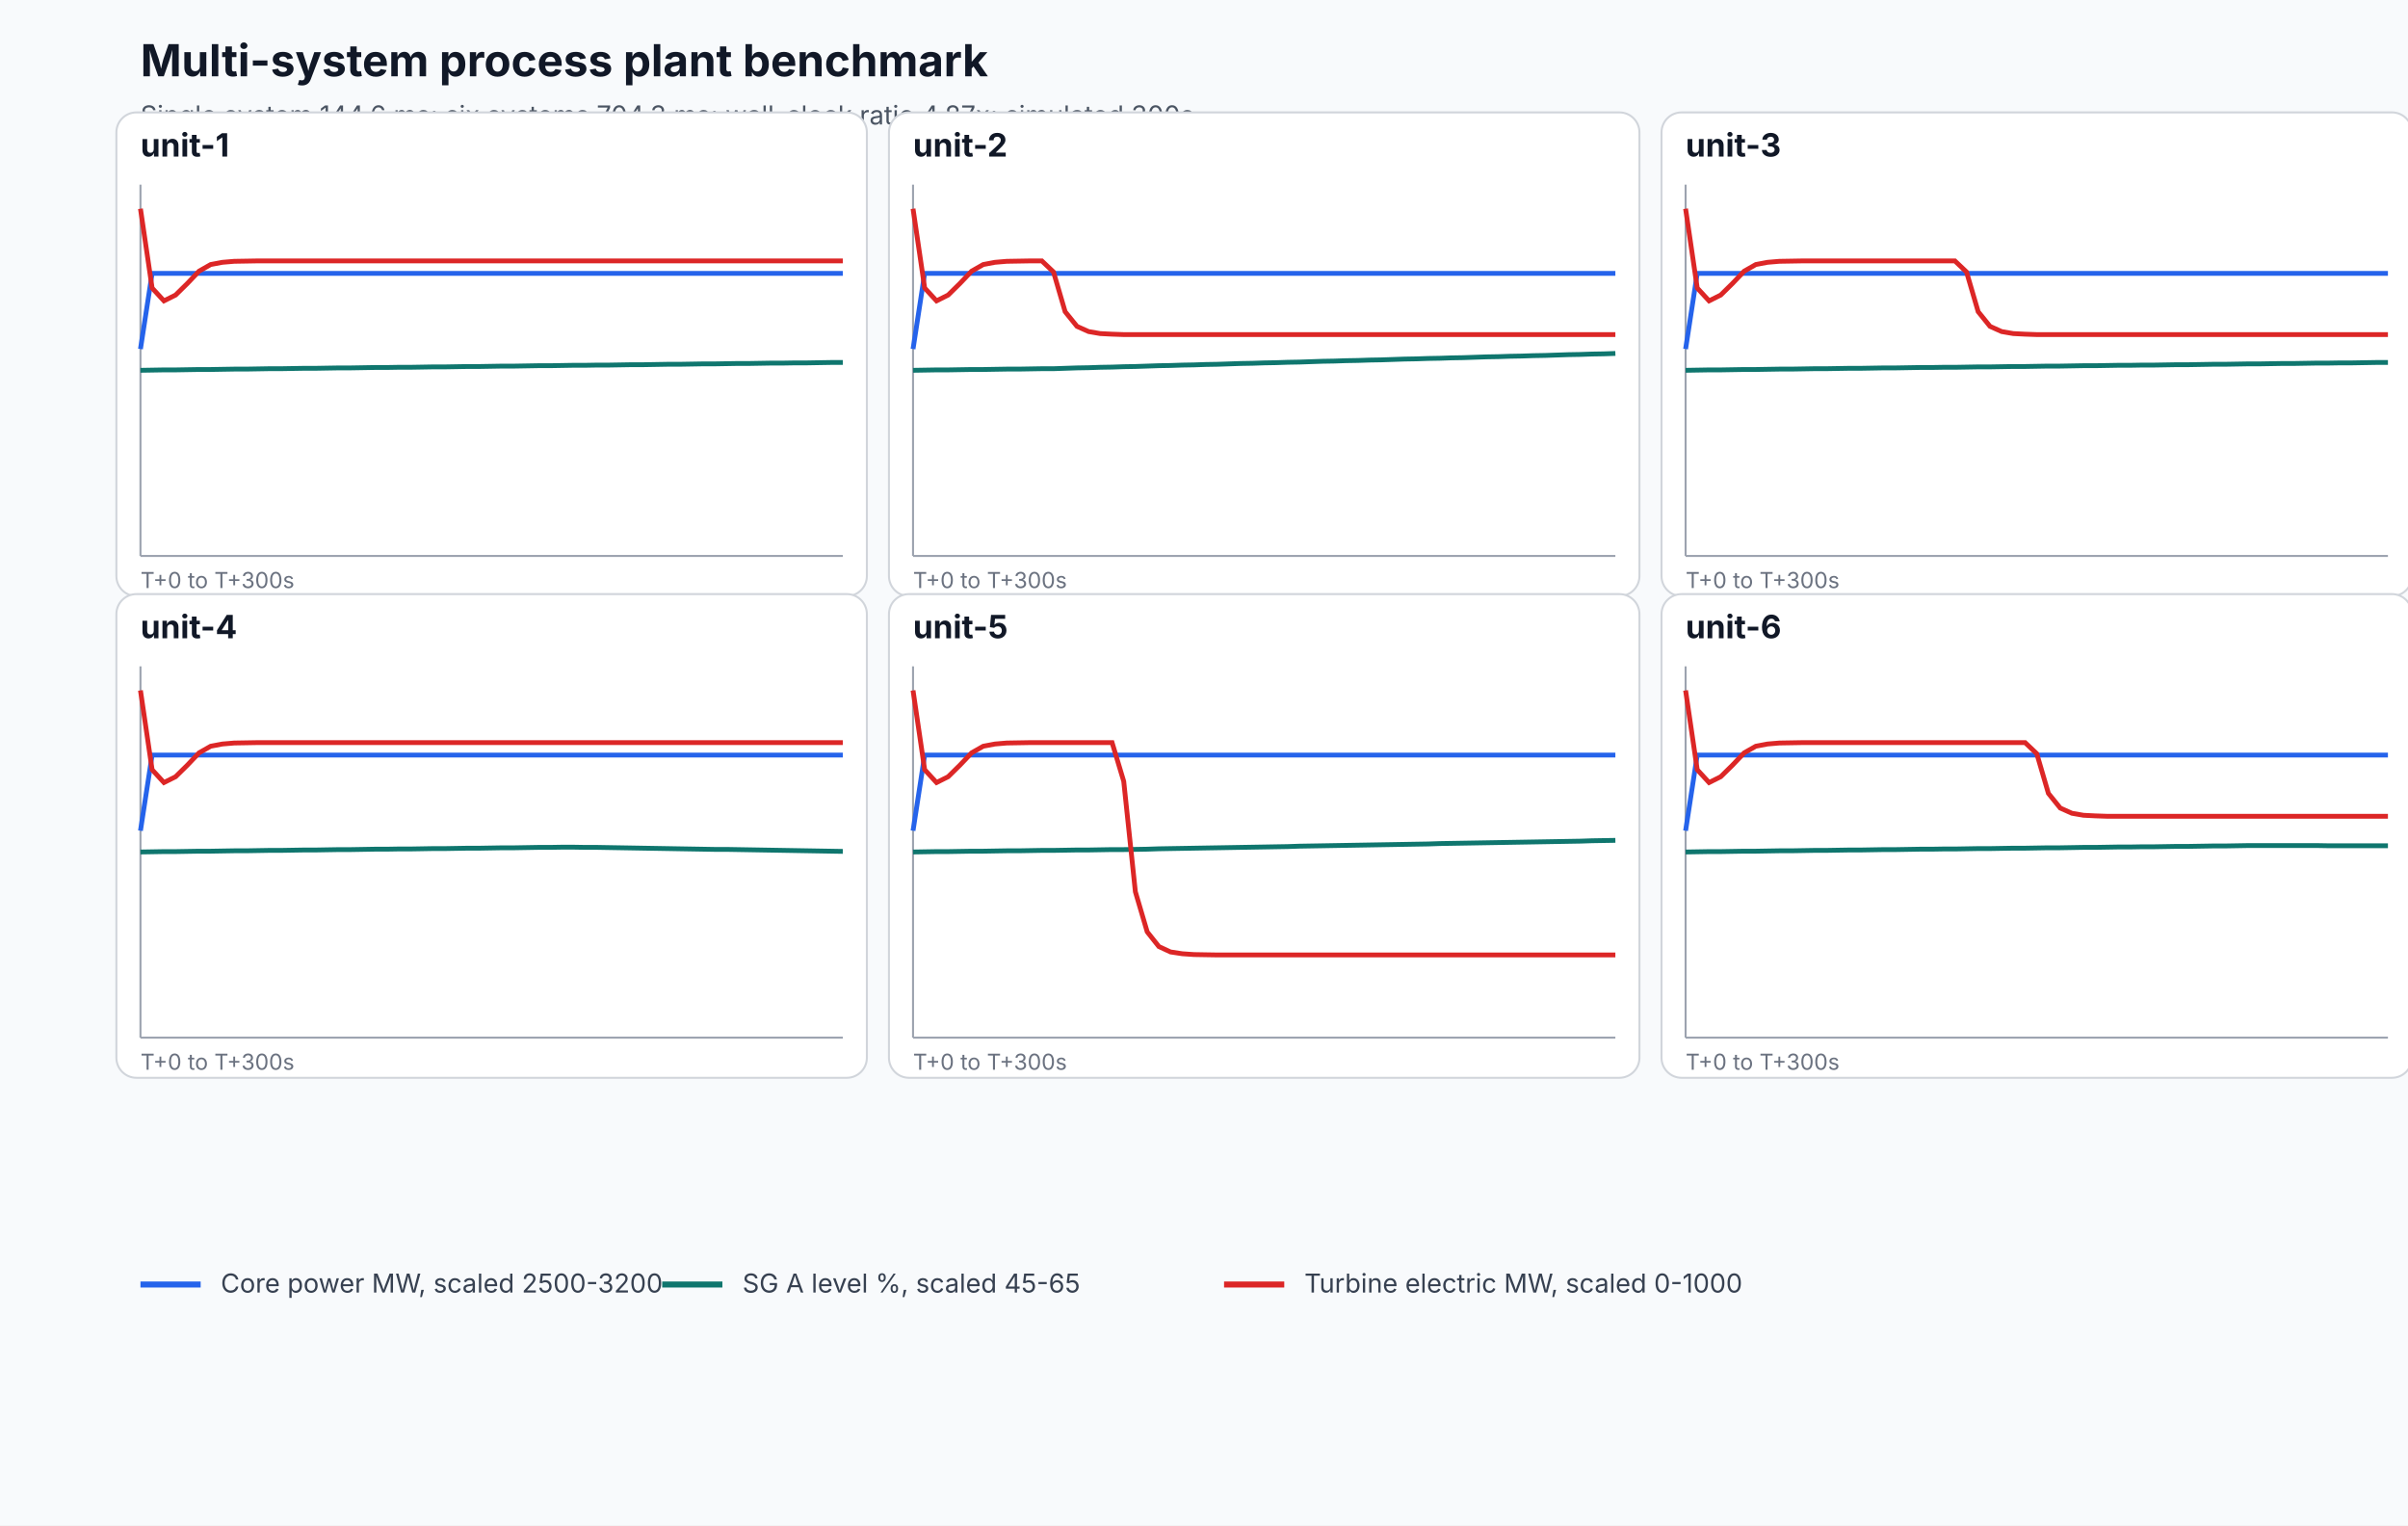
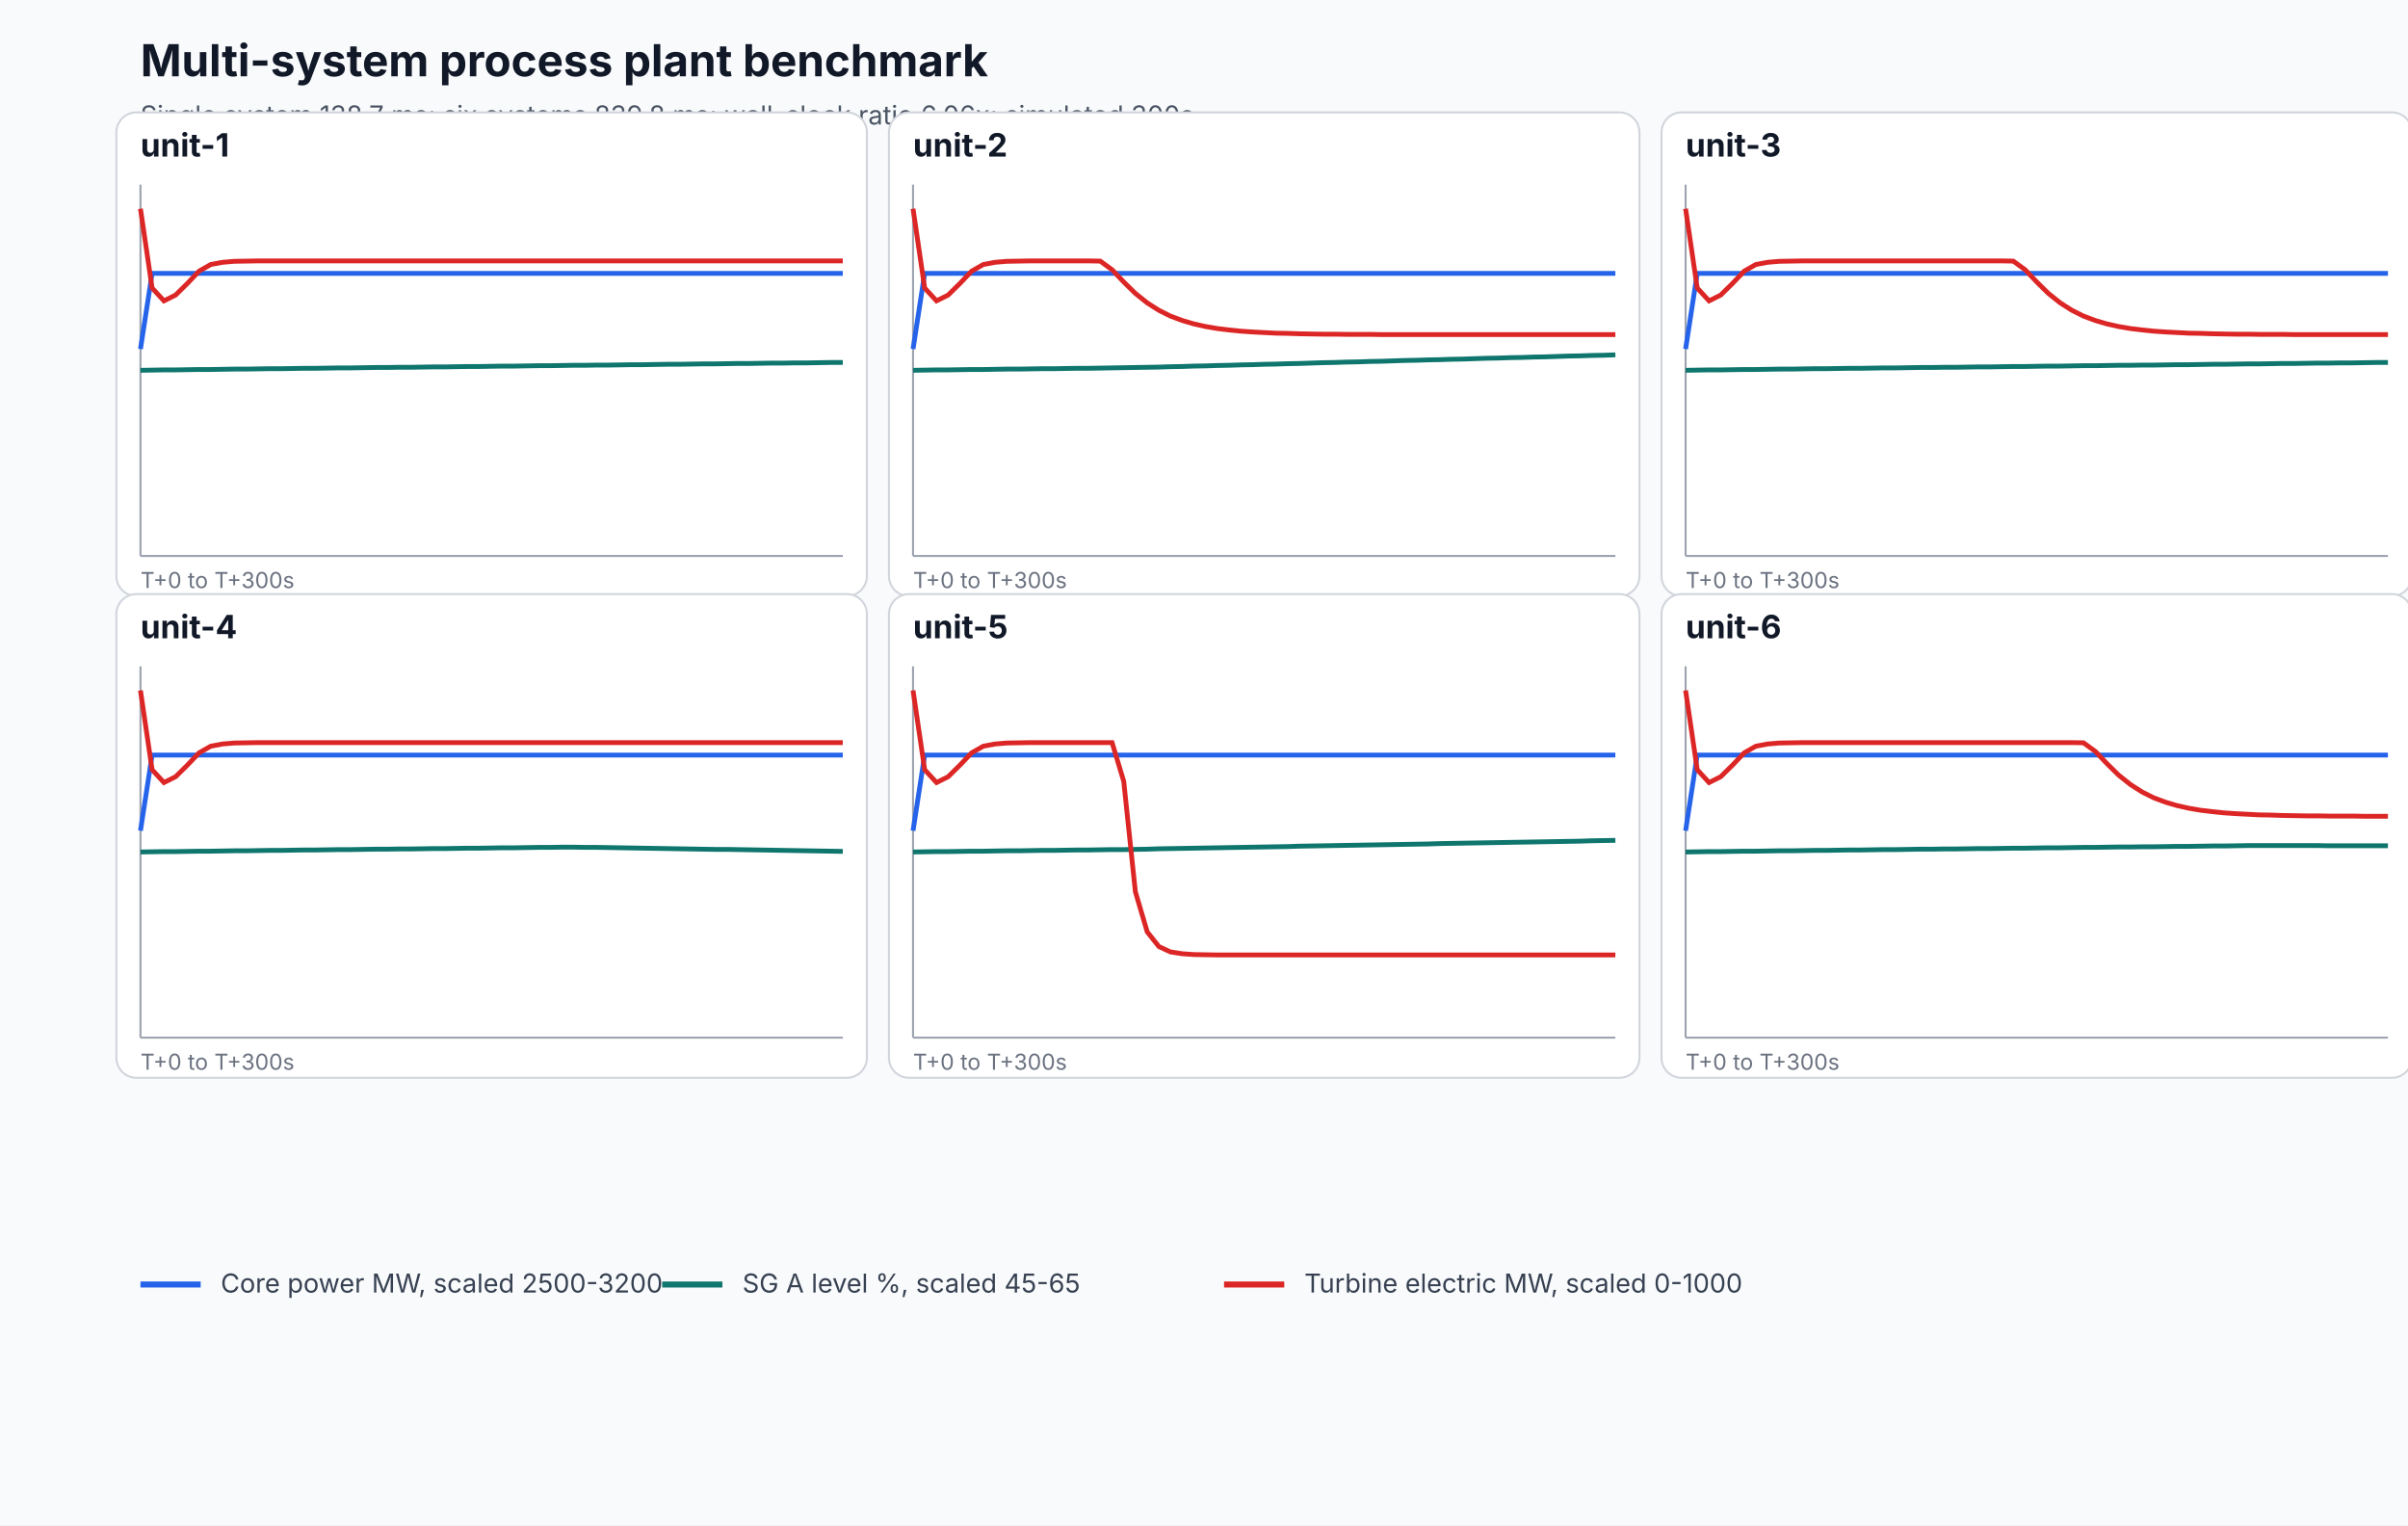
<svg xmlns="http://www.w3.org/2000/svg" width="1200" height="760" viewBox="0 0 1200 760" role="img" aria-labelledby="title desc">
  <rect width="100%" height="100%" fill="#f8fafc" />
  <text x="70" y="38" font-family="Inter, system-ui, sans-serif" font-size="22" font-weight="700" fill="#111827">Multi-system process plant benchmark</text>
-   <text x="70" y="62" font-family="Inter, system-ui, sans-serif" font-size="13" fill="#4b5563">Single system 144.6 ms; six systems 704.3 ms; wall-clock ratio 4.87x; simulated 300s.</text>
+   <text x="70" y="62" font-family="Inter, system-ui, sans-serif" font-size="13" fill="#4b5563">Single system 138.7 ms; six systems 839.8 ms; wall-clock ratio 6.06x; simulated 300s.</text>
  <g>
    <rect x="58" y="56" width="374" height="241" rx="10" fill="#ffffff" stroke="#d1d5db" />
    <text x="70" y="78" font-family="Inter, system-ui, sans-serif" font-size="16" font-weight="700" fill="#111827">unit-1</text>
    <line x1="70" y1="277" x2="420" y2="277" stroke="#9ca3af" />
    <line x1="70" y1="92" x2="70" y2="277" stroke="#9ca3af" />
    <path d="M 70.0 173.9 L 75.8 136.2 L 81.7 136.2 L 87.5 136.2 L 93.3 136.2 L 99.2 136.2 L 105.0 136.2 L 110.8 136.2 L 116.7 136.2 L 122.5 136.2 L 128.3 136.2 L 134.2 136.2 L 140.0 136.2 L 145.8 136.2 L 151.7 136.2 L 157.5 136.2 L 163.3 136.2 L 169.2 136.2 L 175.0 136.2 L 180.8 136.2 L 186.7 136.2 L 192.5 136.2 L 198.3 136.2 L 204.2 136.2 L 210.0 136.2 L 215.8 136.2 L 221.7 136.2 L 227.5 136.2 L 233.3 136.2 L 239.2 136.2 L 245.0 136.2 L 250.8 136.2 L 256.7 136.2 L 262.5 136.2 L 268.3 136.2 L 274.2 136.2 L 280.0 136.2 L 285.8 136.2 L 291.7 136.2 L 297.5 136.2 L 303.3 136.2 L 309.2 136.2 L 315.0 136.2 L 320.8 136.2 L 326.7 136.2 L 332.5 136.2 L 338.3 136.2 L 344.2 136.2 L 350.0 136.2 L 355.8 136.2 L 361.7 136.2 L 367.5 136.2 L 373.3 136.2 L 379.2 136.2 L 385.0 136.2 L 390.8 136.2 L 396.7 136.2 L 402.5 136.2 L 408.3 136.2 L 414.2 136.2 L 420.0 136.2" fill="none" stroke="#2563eb" stroke-width="2.4" />
    <path d="M 70.0 184.5 L 75.8 184.4 L 81.7 184.3 L 87.5 184.3 L 93.3 184.2 L 99.2 184.1 L 105.0 184.1 L 110.8 184.0 L 116.7 183.9 L 122.5 183.9 L 128.3 183.8 L 134.2 183.7 L 140.0 183.7 L 145.8 183.6 L 151.7 183.5 L 157.5 183.5 L 163.3 183.4 L 169.2 183.3 L 175.0 183.3 L 180.8 183.2 L 186.7 183.1 L 192.5 183.1 L 198.3 183.0 L 204.2 183.0 L 210.0 182.9 L 215.8 182.8 L 221.7 182.8 L 227.5 182.7 L 233.3 182.6 L 239.2 182.6 L 245.0 182.5 L 250.8 182.4 L 256.7 182.4 L 262.5 182.3 L 268.3 182.2 L 274.2 182.2 L 280.0 182.1 L 285.8 182.0 L 291.7 182.0 L 297.5 181.9 L 303.3 181.9 L 309.2 181.8 L 315.0 181.7 L 320.8 181.7 L 326.7 181.6 L 332.5 181.5 L 338.3 181.5 L 344.2 181.4 L 350.0 181.3 L 355.8 181.3 L 361.7 181.2 L 367.5 181.1 L 373.3 181.1 L 379.2 181.0 L 385.0 180.9 L 390.8 180.9 L 396.7 180.8 L 402.5 180.8 L 408.3 180.7 L 414.2 180.6 L 420.0 180.6" fill="none" stroke="#0f766e" stroke-width="2.4" />
    <path d="M 70.0 104.0 L 75.8 143.5 L 81.7 149.9 L 87.5 147.0 L 93.3 141.3 L 99.2 135.1 L 105.0 131.8 L 110.8 130.7 L 116.7 130.2 L 122.5 130.1 L 128.3 130.0 L 134.2 130.0 L 140.0 130.0 L 145.8 130.0 L 151.7 130.0 L 157.5 130.0 L 163.3 130.0 L 169.2 130.0 L 175.0 130.0 L 180.8 130.0 L 186.7 130.0 L 192.5 130.0 L 198.3 130.0 L 204.2 130.0 L 210.0 130.0 L 215.8 130.0 L 221.7 130.0 L 227.5 130.0 L 233.3 130.0 L 239.2 130.0 L 245.0 130.0 L 250.8 130.0 L 256.7 130.0 L 262.5 130.0 L 268.3 130.0 L 274.2 130.0 L 280.0 130.0 L 285.8 130.0 L 291.7 130.0 L 297.5 130.0 L 303.3 130.0 L 309.2 130.0 L 315.0 130.0 L 320.8 130.0 L 326.7 130.0 L 332.5 130.0 L 338.3 130.0 L 344.2 130.0 L 350.0 130.0 L 355.8 130.0 L 361.7 130.0 L 367.5 130.0 L 373.3 130.0 L 379.2 130.0 L 385.0 130.0 L 390.8 130.0 L 396.7 130.0 L 402.5 130.0 L 408.3 130.0 L 414.2 130.0 L 420.0 130.0" fill="none" stroke="#dc2626" stroke-width="2.4" />
    <text x="70" y="293" font-family="Inter, system-ui, sans-serif" font-size="11" fill="#6b7280">T+0 to T+300s</text>
  </g>
  <g>
    <rect x="443" y="56" width="374" height="241" rx="10" fill="#ffffff" stroke="#d1d5db" />
    <text x="455" y="78" font-family="Inter, system-ui, sans-serif" font-size="16" font-weight="700" fill="#111827">unit-2</text>
    <line x1="455" y1="277" x2="805" y2="277" stroke="#9ca3af" />
    <line x1="455" y1="92" x2="455" y2="277" stroke="#9ca3af" />
    <path d="M 455.0 173.9 L 460.8 136.2 L 466.7 136.2 L 472.5 136.2 L 478.3 136.2 L 484.2 136.2 L 490.0 136.2 L 495.8 136.2 L 501.7 136.2 L 507.5 136.2 L 513.3 136.2 L 519.2 136.2 L 525.0 136.2 L 530.8 136.2 L 536.7 136.2 L 542.5 136.2 L 548.3 136.2 L 554.2 136.2 L 560.0 136.2 L 565.8 136.2 L 571.7 136.2 L 577.5 136.2 L 583.3 136.2 L 589.2 136.2 L 595.0 136.2 L 600.8 136.2 L 606.7 136.2 L 612.5 136.2 L 618.3 136.2 L 624.2 136.2 L 630.0 136.2 L 635.8 136.2 L 641.7 136.2 L 647.5 136.2 L 653.3 136.2 L 659.2 136.2 L 665.0 136.2 L 670.8 136.2 L 676.7 136.2 L 682.5 136.2 L 688.3 136.2 L 694.2 136.2 L 700.0 136.2 L 705.8 136.2 L 711.7 136.2 L 717.5 136.2 L 723.3 136.2 L 729.2 136.2 L 735.0 136.2 L 740.8 136.2 L 746.7 136.2 L 752.5 136.2 L 758.3 136.2 L 764.2 136.2 L 770.0 136.2 L 775.8 136.2 L 781.7 136.2 L 787.5 136.2 L 793.3 136.2 L 799.2 136.2 L 805.0 136.2" fill="none" stroke="#2563eb" stroke-width="2.4" />
-     <path d="M 455.0 184.5 L 460.8 184.4 L 466.7 184.3 L 472.5 184.3 L 478.3 184.2 L 484.2 184.1 L 490.0 184.1 L 495.8 184.0 L 501.7 183.9 L 507.5 183.9 L 513.3 183.8 L 519.2 183.7 L 525.0 183.7 L 530.8 183.5 L 536.7 183.3 L 542.5 183.2 L 548.3 183.0 L 554.2 182.9 L 560.0 182.7 L 565.8 182.6 L 571.7 182.4 L 577.5 182.2 L 583.3 182.1 L 589.2 181.9 L 595.0 181.8 L 600.8 181.6 L 606.7 181.5 L 612.5 181.3 L 618.3 181.1 L 624.2 181.0 L 630.0 180.8 L 635.8 180.7 L 641.7 180.5 L 647.5 180.4 L 653.3 180.2 L 659.2 180.0 L 665.0 179.9 L 670.8 179.7 L 676.7 179.6 L 682.5 179.4 L 688.3 179.3 L 694.2 179.1 L 700.0 178.9 L 705.8 178.8 L 711.7 178.6 L 717.5 178.5 L 723.3 178.3 L 729.2 178.2 L 735.0 178.0 L 740.8 177.8 L 746.7 177.7 L 752.5 177.5 L 758.3 177.4 L 764.2 177.2 L 770.0 177.1 L 775.8 176.9 L 781.7 176.7 L 787.5 176.6 L 793.3 176.4 L 799.2 176.3 L 805.0 176.1" fill="none" stroke="#0f766e" stroke-width="2.4" />
-     <path d="M 455.0 104.0 L 460.8 143.5 L 466.7 149.9 L 472.5 147.0 L 478.3 141.3 L 484.2 135.1 L 490.0 131.8 L 495.8 130.7 L 501.7 130.2 L 507.5 130.1 L 513.3 130.0 L 519.2 130.0 L 525.0 135.5 L 530.8 155.3 L 536.7 162.6 L 542.5 165.2 L 548.3 166.2 L 554.2 166.5 L 560.0 166.7 L 565.8 166.7 L 571.7 166.7 L 577.5 166.7 L 583.3 166.7 L 589.2 166.7 L 595.0 166.7 L 600.8 166.7 L 606.7 166.7 L 612.5 166.7 L 618.3 166.7 L 624.2 166.7 L 630.0 166.7 L 635.8 166.7 L 641.7 166.7 L 647.5 166.7 L 653.3 166.7 L 659.2 166.7 L 665.0 166.7 L 670.8 166.7 L 676.7 166.7 L 682.5 166.7 L 688.3 166.7 L 694.2 166.7 L 700.0 166.7 L 705.8 166.7 L 711.7 166.7 L 717.5 166.7 L 723.3 166.7 L 729.2 166.7 L 735.0 166.7 L 740.8 166.7 L 746.7 166.7 L 752.5 166.7 L 758.3 166.7 L 764.2 166.7 L 770.0 166.7 L 775.8 166.7 L 781.7 166.7 L 787.5 166.7 L 793.3 166.7 L 799.2 166.7 L 805.0 166.7" fill="none" stroke="#dc2626" stroke-width="2.4" />
+     <path d="M 455.0 184.5 L 460.8 184.4 L 466.7 184.3 L 472.5 184.3 L 478.3 184.2 L 484.2 184.1 L 490.0 184.1 L 495.8 184.0 L 501.7 183.9 L 507.5 183.9 L 513.3 183.8 L 519.2 183.7 L 525.0 183.7 L 530.8 183.6 L 536.7 183.5 L 542.5 183.5 L 548.3 183.4 L 554.2 183.3 L 560.0 183.2 L 565.8 183.1 L 571.7 183.0 L 577.5 182.9 L 583.3 182.7 L 589.2 182.6 L 595.0 182.4 L 600.8 182.3 L 606.7 182.1 L 612.5 182.0 L 618.3 181.8 L 624.2 181.7 L 630.0 181.5 L 635.8 181.4 L 641.7 181.2 L 647.5 181.1 L 653.3 180.9 L 659.2 180.7 L 665.0 180.6 L 670.8 180.4 L 676.7 180.3 L 682.5 180.1 L 688.3 180.0 L 694.2 179.8 L 700.0 179.6 L 705.8 179.5 L 711.7 179.3 L 717.5 179.2 L 723.3 179.0 L 729.2 178.9 L 735.0 178.7 L 740.8 178.5 L 746.7 178.4 L 752.5 178.2 L 758.3 178.1 L 764.2 177.9 L 770.0 177.8 L 775.8 177.6 L 781.7 177.4 L 787.5 177.3 L 793.3 177.1 L 799.2 177.0 L 805.0 176.8" fill="none" stroke="#0f766e" stroke-width="2.4" />
+     <path d="M 455.0 104.0 L 460.8 143.5 L 466.7 149.9 L 472.5 147.0 L 478.3 141.3 L 484.2 135.1 L 490.0 131.8 L 495.8 130.7 L 501.7 130.2 L 507.5 130.1 L 513.3 130.0 L 519.2 130.0 L 525.0 130.0 L 530.8 130.0 L 536.7 130.0 L 542.5 130.0 L 548.3 130.1 L 554.2 134.4 L 560.0 140.5 L 565.8 146.2 L 571.7 150.9 L 577.5 154.6 L 583.3 157.5 L 589.2 159.7 L 595.0 161.4 L 600.8 162.7 L 606.7 163.7 L 612.5 164.4 L 618.3 165.0 L 624.2 165.4 L 630.0 165.7 L 635.8 166.0 L 641.7 166.1 L 647.5 166.3 L 653.3 166.4 L 659.2 166.5 L 665.0 166.5 L 670.8 166.6 L 676.7 166.6 L 682.5 166.6 L 688.3 166.7 L 694.2 166.7 L 700.0 166.7 L 705.8 166.7 L 711.7 166.7 L 717.5 166.7 L 723.3 166.7 L 729.2 166.7 L 735.0 166.7 L 740.8 166.7 L 746.7 166.7 L 752.5 166.7 L 758.3 166.7 L 764.2 166.7 L 770.0 166.7 L 775.8 166.7 L 781.7 166.7 L 787.5 166.7 L 793.3 166.7 L 799.2 166.7 L 805.0 166.7" fill="none" stroke="#dc2626" stroke-width="2.4" />
    <text x="455" y="293" font-family="Inter, system-ui, sans-serif" font-size="11" fill="#6b7280">T+0 to T+300s</text>
  </g>
  <g>
    <rect x="828" y="56" width="374" height="241" rx="10" fill="#ffffff" stroke="#d1d5db" />
    <text x="840" y="78" font-family="Inter, system-ui, sans-serif" font-size="16" font-weight="700" fill="#111827">unit-3</text>
    <line x1="840" y1="277" x2="1190" y2="277" stroke="#9ca3af" />
    <line x1="840" y1="92" x2="840" y2="277" stroke="#9ca3af" />
    <path d="M 840.0 173.9 L 845.8 136.2 L 851.7 136.2 L 857.5 136.2 L 863.3 136.2 L 869.2 136.2 L 875.0 136.2 L 880.8 136.2 L 886.7 136.2 L 892.5 136.2 L 898.3 136.2 L 904.2 136.2 L 910.0 136.2 L 915.8 136.2 L 921.7 136.2 L 927.5 136.2 L 933.3 136.2 L 939.2 136.2 L 945.0 136.2 L 950.8 136.2 L 956.7 136.2 L 962.5 136.2 L 968.3 136.2 L 974.2 136.2 L 980.0 136.2 L 985.8 136.2 L 991.7 136.2 L 997.5 136.2 L 1003.3 136.2 L 1009.2 136.2 L 1015.0 136.2 L 1020.8 136.2 L 1026.7 136.2 L 1032.5 136.2 L 1038.3 136.2 L 1044.2 136.2 L 1050.0 136.2 L 1055.8 136.2 L 1061.7 136.2 L 1067.5 136.2 L 1073.3 136.2 L 1079.2 136.2 L 1085.0 136.2 L 1090.8 136.2 L 1096.7 136.2 L 1102.5 136.2 L 1108.3 136.2 L 1114.2 136.2 L 1120.0 136.2 L 1125.8 136.2 L 1131.7 136.2 L 1137.5 136.2 L 1143.3 136.2 L 1149.2 136.2 L 1155.0 136.2 L 1160.8 136.2 L 1166.7 136.2 L 1172.5 136.2 L 1178.3 136.2 L 1184.2 136.2 L 1190.0 136.2" fill="none" stroke="#2563eb" stroke-width="2.4" />
    <path d="M 840.0 184.5 L 845.8 184.4 L 851.7 184.3 L 857.5 184.3 L 863.3 184.2 L 869.2 184.1 L 875.0 184.1 L 880.8 184.0 L 886.7 183.9 L 892.5 183.9 L 898.3 183.8 L 904.2 183.7 L 910.0 183.7 L 915.8 183.6 L 921.7 183.5 L 927.5 183.5 L 933.3 183.4 L 939.2 183.3 L 945.0 183.3 L 950.8 183.2 L 956.7 183.1 L 962.5 183.1 L 968.3 183.0 L 974.2 183.0 L 980.0 182.9 L 985.8 182.8 L 991.7 182.8 L 997.5 182.7 L 1003.3 182.6 L 1009.2 182.6 L 1015.0 182.5 L 1020.8 182.4 L 1026.7 182.4 L 1032.5 182.3 L 1038.3 182.2 L 1044.2 182.2 L 1050.0 182.1 L 1055.8 182.0 L 1061.7 182.0 L 1067.5 181.9 L 1073.3 181.9 L 1079.2 181.8 L 1085.0 181.7 L 1090.8 181.7 L 1096.7 181.6 L 1102.5 181.5 L 1108.3 181.5 L 1114.2 181.4 L 1120.0 181.3 L 1125.8 181.3 L 1131.7 181.2 L 1137.5 181.1 L 1143.3 181.1 L 1149.2 181.0 L 1155.0 180.9 L 1160.8 180.9 L 1166.7 180.8 L 1172.5 180.8 L 1178.3 180.7 L 1184.2 180.6 L 1190.0 180.6" fill="none" stroke="#0f766e" stroke-width="2.4" />
-     <path d="M 840.0 104.0 L 845.8 143.5 L 851.7 149.9 L 857.5 147.0 L 863.3 141.3 L 869.2 135.1 L 875.0 131.8 L 880.8 130.7 L 886.7 130.2 L 892.5 130.1 L 898.3 130.0 L 904.2 130.0 L 910.0 130.0 L 915.8 130.0 L 921.7 130.0 L 927.5 130.0 L 933.3 130.0 L 939.2 130.0 L 945.0 130.0 L 950.8 130.0 L 956.7 130.0 L 962.5 130.0 L 968.3 130.0 L 974.2 130.0 L 980.0 135.5 L 985.8 155.3 L 991.7 162.6 L 997.5 165.2 L 1003.3 166.2 L 1009.2 166.5 L 1015.0 166.7 L 1020.8 166.7 L 1026.7 166.7 L 1032.5 166.7 L 1038.3 166.7 L 1044.2 166.7 L 1050.0 166.7 L 1055.8 166.7 L 1061.7 166.7 L 1067.5 166.7 L 1073.3 166.7 L 1079.2 166.7 L 1085.0 166.7 L 1090.8 166.7 L 1096.7 166.7 L 1102.5 166.7 L 1108.3 166.7 L 1114.2 166.7 L 1120.0 166.7 L 1125.8 166.7 L 1131.7 166.7 L 1137.5 166.7 L 1143.3 166.7 L 1149.2 166.7 L 1155.0 166.7 L 1160.8 166.7 L 1166.7 166.7 L 1172.5 166.7 L 1178.3 166.7 L 1184.2 166.7 L 1190.0 166.7" fill="none" stroke="#dc2626" stroke-width="2.4" />
+     <path d="M 840.0 104.0 L 845.8 143.5 L 851.7 149.9 L 857.5 147.0 L 863.3 141.3 L 869.2 135.1 L 875.0 131.8 L 880.8 130.7 L 886.7 130.2 L 892.5 130.1 L 898.3 130.0 L 904.2 130.0 L 910.0 130.0 L 915.8 130.0 L 921.7 130.0 L 927.5 130.0 L 933.3 130.0 L 939.2 130.0 L 945.0 130.0 L 950.8 130.0 L 956.7 130.0 L 962.5 130.0 L 968.3 130.0 L 974.2 130.0 L 980.0 130.0 L 985.8 130.0 L 991.7 130.0 L 997.5 130.0 L 1003.3 130.1 L 1009.2 134.4 L 1015.0 140.5 L 1020.8 146.2 L 1026.7 150.9 L 1032.5 154.6 L 1038.3 157.5 L 1044.2 159.7 L 1050.0 161.4 L 1055.8 162.7 L 1061.7 163.7 L 1067.5 164.4 L 1073.3 165.0 L 1079.2 165.4 L 1085.0 165.7 L 1090.8 166.0 L 1096.7 166.1 L 1102.5 166.3 L 1108.3 166.4 L 1114.2 166.5 L 1120.0 166.5 L 1125.8 166.6 L 1131.7 166.6 L 1137.5 166.6 L 1143.3 166.7 L 1149.2 166.7 L 1155.0 166.7 L 1160.8 166.7 L 1166.7 166.7 L 1172.5 166.7 L 1178.3 166.7 L 1184.2 166.7 L 1190.0 166.7" fill="none" stroke="#dc2626" stroke-width="2.4" />
    <text x="840" y="293" font-family="Inter, system-ui, sans-serif" font-size="11" fill="#6b7280">T+0 to T+300s</text>
  </g>
  <g>
    <rect x="58" y="296" width="374" height="241" rx="10" fill="#ffffff" stroke="#d1d5db" />
    <text x="70" y="318" font-family="Inter, system-ui, sans-serif" font-size="16" font-weight="700" fill="#111827">unit-4</text>
    <line x1="70" y1="517" x2="420" y2="517" stroke="#9ca3af" />
    <line x1="70" y1="332" x2="70" y2="517" stroke="#9ca3af" />
    <path d="M 70.0 413.9 L 75.8 376.2 L 81.7 376.2 L 87.5 376.2 L 93.3 376.2 L 99.2 376.2 L 105.0 376.2 L 110.8 376.2 L 116.7 376.2 L 122.5 376.2 L 128.3 376.2 L 134.2 376.2 L 140.0 376.2 L 145.8 376.2 L 151.7 376.2 L 157.5 376.2 L 163.3 376.2 L 169.2 376.2 L 175.0 376.2 L 180.8 376.2 L 186.7 376.2 L 192.5 376.2 L 198.3 376.2 L 204.2 376.2 L 210.0 376.2 L 215.8 376.2 L 221.7 376.2 L 227.5 376.2 L 233.3 376.2 L 239.2 376.2 L 245.0 376.2 L 250.8 376.2 L 256.7 376.2 L 262.5 376.2 L 268.3 376.2 L 274.2 376.2 L 280.0 376.2 L 285.8 376.2 L 291.7 376.2 L 297.5 376.2 L 303.3 376.2 L 309.2 376.2 L 315.0 376.2 L 320.8 376.2 L 326.7 376.2 L 332.5 376.2 L 338.3 376.2 L 344.2 376.2 L 350.0 376.2 L 355.8 376.2 L 361.7 376.2 L 367.5 376.2 L 373.3 376.2 L 379.2 376.2 L 385.0 376.2 L 390.8 376.2 L 396.7 376.2 L 402.5 376.2 L 408.3 376.2 L 414.2 376.2 L 420.0 376.2" fill="none" stroke="#2563eb" stroke-width="2.4" />
    <path d="M 70.0 424.5 L 75.8 424.4 L 81.7 424.3 L 87.5 424.3 L 93.3 424.2 L 99.2 424.1 L 105.0 424.1 L 110.8 424.0 L 116.7 423.9 L 122.5 423.9 L 128.3 423.8 L 134.2 423.7 L 140.0 423.7 L 145.8 423.6 L 151.7 423.5 L 157.5 423.5 L 163.3 423.4 L 169.2 423.3 L 175.0 423.3 L 180.8 423.2 L 186.7 423.1 L 192.5 423.1 L 198.3 423.0 L 204.2 423.0 L 210.0 422.9 L 215.8 422.8 L 221.7 422.8 L 227.5 422.7 L 233.3 422.6 L 239.2 422.6 L 245.0 422.5 L 250.8 422.4 L 256.7 422.4 L 262.5 422.3 L 268.3 422.2 L 274.2 422.2 L 280.0 422.1 L 285.8 422.1 L 291.7 422.2 L 297.5 422.2 L 303.3 422.3 L 309.2 422.4 L 315.0 422.5 L 320.8 422.6 L 326.7 422.7 L 332.5 422.8 L 338.3 422.9 L 344.2 423.0 L 350.0 423.1 L 355.8 423.2 L 361.7 423.2 L 367.5 423.3 L 373.3 423.4 L 379.2 423.5 L 385.0 423.6 L 390.8 423.7 L 396.7 423.8 L 402.5 423.9 L 408.3 424.0 L 414.2 424.1 L 420.0 424.2" fill="none" stroke="#0f766e" stroke-width="2.4" />
    <path d="M 70.0 344.0 L 75.8 383.5 L 81.7 389.9 L 87.5 387.0 L 93.3 381.3 L 99.2 375.1 L 105.0 371.8 L 110.8 370.7 L 116.7 370.2 L 122.5 370.1 L 128.3 370.0 L 134.2 370.0 L 140.0 370.0 L 145.8 370.0 L 151.7 370.0 L 157.5 370.0 L 163.3 370.0 L 169.2 370.0 L 175.0 370.0 L 180.8 370.0 L 186.7 370.0 L 192.5 370.0 L 198.3 370.0 L 204.2 370.0 L 210.0 370.0 L 215.8 370.0 L 221.7 370.0 L 227.5 370.0 L 233.3 370.0 L 239.2 370.0 L 245.0 370.0 L 250.8 370.0 L 256.7 370.0 L 262.5 370.0 L 268.3 370.0 L 274.2 370.0 L 280.0 370.0 L 285.8 370.0 L 291.7 370.0 L 297.5 370.0 L 303.3 370.0 L 309.2 370.0 L 315.0 370.0 L 320.8 370.0 L 326.7 370.0 L 332.5 370.0 L 338.3 370.0 L 344.2 370.0 L 350.0 370.0 L 355.8 370.0 L 361.7 370.0 L 367.5 370.0 L 373.3 370.0 L 379.2 370.0 L 385.0 370.0 L 390.8 370.0 L 396.7 370.0 L 402.5 370.0 L 408.3 370.0 L 414.2 370.0 L 420.0 370.0" fill="none" stroke="#dc2626" stroke-width="2.4" />
    <text x="70" y="533" font-family="Inter, system-ui, sans-serif" font-size="11" fill="#6b7280">T+0 to T+300s</text>
  </g>
  <g>
    <rect x="443" y="296" width="374" height="241" rx="10" fill="#ffffff" stroke="#d1d5db" />
    <text x="455" y="318" font-family="Inter, system-ui, sans-serif" font-size="16" font-weight="700" fill="#111827">unit-5</text>
    <line x1="455" y1="517" x2="805" y2="517" stroke="#9ca3af" />
    <line x1="455" y1="332" x2="455" y2="517" stroke="#9ca3af" />
    <path d="M 455.0 413.9 L 460.8 376.2 L 466.7 376.2 L 472.5 376.2 L 478.3 376.2 L 484.2 376.2 L 490.0 376.2 L 495.8 376.2 L 501.7 376.2 L 507.5 376.2 L 513.3 376.2 L 519.2 376.2 L 525.0 376.2 L 530.8 376.2 L 536.7 376.2 L 542.5 376.2 L 548.3 376.2 L 554.2 376.2 L 560.0 376.2 L 565.8 376.2 L 571.7 376.2 L 577.5 376.2 L 583.3 376.2 L 589.2 376.2 L 595.0 376.2 L 600.8 376.2 L 606.7 376.2 L 612.5 376.2 L 618.3 376.2 L 624.2 376.2 L 630.0 376.2 L 635.8 376.2 L 641.7 376.2 L 647.5 376.2 L 653.3 376.2 L 659.2 376.2 L 665.0 376.2 L 670.8 376.2 L 676.7 376.2 L 682.5 376.2 L 688.3 376.2 L 694.2 376.2 L 700.0 376.2 L 705.8 376.2 L 711.7 376.2 L 717.5 376.2 L 723.3 376.2 L 729.2 376.2 L 735.0 376.2 L 740.8 376.2 L 746.7 376.2 L 752.5 376.2 L 758.3 376.2 L 764.2 376.2 L 770.0 376.2 L 775.8 376.2 L 781.7 376.2 L 787.5 376.2 L 793.3 376.2 L 799.2 376.2 L 805.0 376.2" fill="none" stroke="#2563eb" stroke-width="2.4" />
    <path d="M 455.0 424.5 L 460.8 424.4 L 466.7 424.3 L 472.5 424.3 L 478.3 424.2 L 484.2 424.1 L 490.0 424.1 L 495.8 424.0 L 501.7 423.9 L 507.5 423.9 L 513.3 423.8 L 519.2 423.7 L 525.0 423.7 L 530.8 423.6 L 536.7 423.5 L 542.5 423.5 L 548.3 423.4 L 554.2 423.3 L 560.0 423.3 L 565.8 423.2 L 571.7 423.1 L 577.5 422.9 L 583.3 422.8 L 589.2 422.7 L 595.0 422.6 L 600.8 422.5 L 606.7 422.4 L 612.5 422.3 L 618.3 422.2 L 624.2 422.1 L 630.0 422.0 L 635.8 421.9 L 641.7 421.8 L 647.5 421.6 L 653.3 421.5 L 659.2 421.4 L 665.0 421.3 L 670.8 421.2 L 676.7 421.1 L 682.5 421.0 L 688.3 420.9 L 694.2 420.8 L 700.0 420.7 L 705.8 420.6 L 711.7 420.5 L 717.5 420.3 L 723.3 420.2 L 729.2 420.1 L 735.0 420.0 L 740.8 419.9 L 746.7 419.8 L 752.5 419.7 L 758.3 419.6 L 764.2 419.5 L 770.0 419.4 L 775.8 419.3 L 781.7 419.2 L 787.5 419.1 L 793.3 418.9 L 799.2 418.8 L 805.0 418.7" fill="none" stroke="#0f766e" stroke-width="2.4" />
    <path d="M 455.0 344.0 L 460.8 383.5 L 466.7 389.9 L 472.5 387.0 L 478.3 381.3 L 484.2 375.1 L 490.0 371.8 L 495.8 370.7 L 501.7 370.2 L 507.5 370.1 L 513.3 370.0 L 519.2 370.0 L 525.0 370.0 L 530.8 370.0 L 536.7 370.0 L 542.5 370.0 L 548.3 370.0 L 554.2 370.0 L 560.0 389.3 L 565.8 444.3 L 571.7 464.3 L 577.5 471.6 L 583.3 474.3 L 589.2 475.2 L 595.0 475.6 L 600.8 475.7 L 606.7 475.8 L 612.5 475.8 L 618.3 475.8 L 624.2 475.8 L 630.0 475.8 L 635.8 475.8 L 641.7 475.8 L 647.5 475.8 L 653.3 475.8 L 659.2 475.8 L 665.0 475.8 L 670.8 475.8 L 676.7 475.8 L 682.5 475.8 L 688.3 475.8 L 694.2 475.8 L 700.0 475.8 L 705.8 475.8 L 711.7 475.8 L 717.5 475.8 L 723.3 475.8 L 729.2 475.8 L 735.0 475.8 L 740.8 475.8 L 746.7 475.8 L 752.5 475.8 L 758.3 475.8 L 764.2 475.8 L 770.0 475.8 L 775.8 475.8 L 781.7 475.8 L 787.5 475.8 L 793.3 475.8 L 799.2 475.8 L 805.0 475.8" fill="none" stroke="#dc2626" stroke-width="2.4" />
    <text x="455" y="533" font-family="Inter, system-ui, sans-serif" font-size="11" fill="#6b7280">T+0 to T+300s</text>
  </g>
  <g>
    <rect x="828" y="296" width="374" height="241" rx="10" fill="#ffffff" stroke="#d1d5db" />
    <text x="840" y="318" font-family="Inter, system-ui, sans-serif" font-size="16" font-weight="700" fill="#111827">unit-6</text>
    <line x1="840" y1="517" x2="1190" y2="517" stroke="#9ca3af" />
    <line x1="840" y1="332" x2="840" y2="517" stroke="#9ca3af" />
    <path d="M 840.0 413.9 L 845.8 376.2 L 851.7 376.2 L 857.5 376.2 L 863.3 376.2 L 869.2 376.2 L 875.0 376.2 L 880.8 376.2 L 886.7 376.2 L 892.5 376.2 L 898.3 376.2 L 904.2 376.2 L 910.0 376.2 L 915.8 376.2 L 921.7 376.2 L 927.5 376.2 L 933.3 376.2 L 939.2 376.2 L 945.0 376.2 L 950.8 376.2 L 956.7 376.2 L 962.5 376.2 L 968.3 376.2 L 974.2 376.2 L 980.0 376.2 L 985.8 376.2 L 991.7 376.2 L 997.5 376.2 L 1003.3 376.2 L 1009.2 376.2 L 1015.0 376.2 L 1020.8 376.2 L 1026.7 376.2 L 1032.5 376.2 L 1038.3 376.2 L 1044.2 376.2 L 1050.0 376.2 L 1055.8 376.2 L 1061.7 376.2 L 1067.5 376.2 L 1073.3 376.2 L 1079.2 376.2 L 1085.0 376.2 L 1090.8 376.2 L 1096.7 376.2 L 1102.5 376.2 L 1108.3 376.2 L 1114.2 376.2 L 1120.0 376.2 L 1125.8 376.2 L 1131.7 376.2 L 1137.5 376.2 L 1143.3 376.2 L 1149.2 376.2 L 1155.0 376.2 L 1160.8 376.2 L 1166.7 376.2 L 1172.5 376.2 L 1178.3 376.2 L 1184.2 376.2 L 1190.0 376.2" fill="none" stroke="#2563eb" stroke-width="2.4" />
    <path d="M 840.0 424.5 L 845.8 424.4 L 851.7 424.3 L 857.5 424.3 L 863.3 424.2 L 869.2 424.1 L 875.0 424.1 L 880.8 424.0 L 886.7 423.9 L 892.5 423.9 L 898.3 423.8 L 904.2 423.7 L 910.0 423.7 L 915.8 423.6 L 921.7 423.5 L 927.5 423.5 L 933.3 423.4 L 939.2 423.3 L 945.0 423.3 L 950.8 423.2 L 956.7 423.1 L 962.5 423.1 L 968.3 423.0 L 974.2 423.0 L 980.0 422.9 L 985.8 422.8 L 991.7 422.8 L 997.5 422.7 L 1003.3 422.6 L 1009.2 422.6 L 1015.0 422.5 L 1020.8 422.4 L 1026.7 422.4 L 1032.5 422.3 L 1038.3 422.2 L 1044.2 422.2 L 1050.0 422.1 L 1055.8 422.0 L 1061.7 422.0 L 1067.5 421.9 L 1073.3 421.9 L 1079.2 421.8 L 1085.0 421.7 L 1090.8 421.7 L 1096.7 421.6 L 1102.5 421.5 L 1108.3 421.5 L 1114.2 421.4 L 1120.0 421.3 L 1125.8 421.3 L 1131.7 421.3 L 1137.5 421.3 L 1143.3 421.3 L 1149.2 421.3 L 1155.0 421.3 L 1160.8 421.4 L 1166.7 421.4 L 1172.5 421.4 L 1178.3 421.4 L 1184.2 421.4 L 1190.0 421.4" fill="none" stroke="#0f766e" stroke-width="2.4" />
-     <path d="M 840.0 344.0 L 845.8 383.5 L 851.7 389.9 L 857.5 387.0 L 863.3 381.3 L 869.2 375.1 L 875.0 371.8 L 880.8 370.7 L 886.7 370.2 L 892.5 370.1 L 898.3 370.0 L 904.2 370.0 L 910.0 370.0 L 915.8 370.0 L 921.7 370.0 L 927.5 370.0 L 933.3 370.0 L 939.2 370.0 L 945.0 370.0 L 950.8 370.0 L 956.7 370.0 L 962.5 370.0 L 968.3 370.0 L 974.2 370.0 L 980.0 370.0 L 985.8 370.0 L 991.7 370.0 L 997.5 370.0 L 1003.3 370.0 L 1009.2 370.0 L 1015.0 375.5 L 1020.8 395.3 L 1026.7 402.6 L 1032.5 405.2 L 1038.3 406.2 L 1044.2 406.5 L 1050.0 406.7 L 1055.8 406.7 L 1061.7 406.7 L 1067.5 406.7 L 1073.3 406.7 L 1079.2 406.7 L 1085.0 406.7 L 1090.8 406.7 L 1096.7 406.7 L 1102.5 406.7 L 1108.3 406.7 L 1114.2 406.7 L 1120.0 406.7 L 1125.8 406.7 L 1131.7 406.7 L 1137.5 406.7 L 1143.3 406.7 L 1149.2 406.7 L 1155.0 406.7 L 1160.8 406.7 L 1166.7 406.7 L 1172.5 406.7 L 1178.3 406.7 L 1184.2 406.7 L 1190.0 406.7" fill="none" stroke="#dc2626" stroke-width="2.4" />
+     <path d="M 840.0 344.0 L 845.8 383.5 L 851.7 389.9 L 857.5 387.0 L 863.3 381.3 L 869.2 375.1 L 875.0 371.8 L 880.8 370.7 L 886.7 370.2 L 892.5 370.1 L 898.3 370.0 L 904.2 370.0 L 910.0 370.0 L 915.8 370.0 L 921.7 370.0 L 927.5 370.0 L 933.3 370.0 L 939.2 370.0 L 945.0 370.0 L 950.8 370.0 L 956.7 370.0 L 962.5 370.0 L 968.3 370.0 L 974.2 370.0 L 980.0 370.0 L 985.8 370.0 L 991.7 370.0 L 997.5 370.0 L 1003.3 370.0 L 1009.2 370.0 L 1015.0 370.0 L 1020.8 370.0 L 1026.7 370.0 L 1032.5 370.0 L 1038.3 370.1 L 1044.2 374.4 L 1050.0 380.5 L 1055.8 386.2 L 1061.7 390.9 L 1067.5 394.6 L 1073.3 397.5 L 1079.2 399.7 L 1085.0 401.4 L 1090.8 402.7 L 1096.7 403.7 L 1102.5 404.4 L 1108.3 405.0 L 1114.2 405.4 L 1120.0 405.7 L 1125.8 406.0 L 1131.7 406.1 L 1137.5 406.3 L 1143.3 406.4 L 1149.2 406.5 L 1155.0 406.5 L 1160.8 406.6 L 1166.7 406.6 L 1172.5 406.6 L 1178.3 406.7 L 1184.2 406.7 L 1190.0 406.7" fill="none" stroke="#dc2626" stroke-width="2.4" />
    <text x="840" y="533" font-family="Inter, system-ui, sans-serif" font-size="11" fill="#6b7280">T+0 to T+300s</text>
  </g>
  <g font-family="Inter, system-ui, sans-serif" font-size="13" fill="#374151">
    <line x1="70" y1="640" x2="100" y2="640" stroke="#2563eb" stroke-width="3" />
    <text x="110" y="644">Core power MW, scaled 2500-3200</text>
    <line x1="330" y1="640" x2="360" y2="640" stroke="#0f766e" stroke-width="3" />
    <text x="370" y="644">SG A level %, scaled 45-65</text>
    <line x1="610" y1="640" x2="640" y2="640" stroke="#dc2626" stroke-width="3" />
    <text x="650" y="644">Turbine electric MW, scaled 0-1000</text>
  </g>
</svg>
